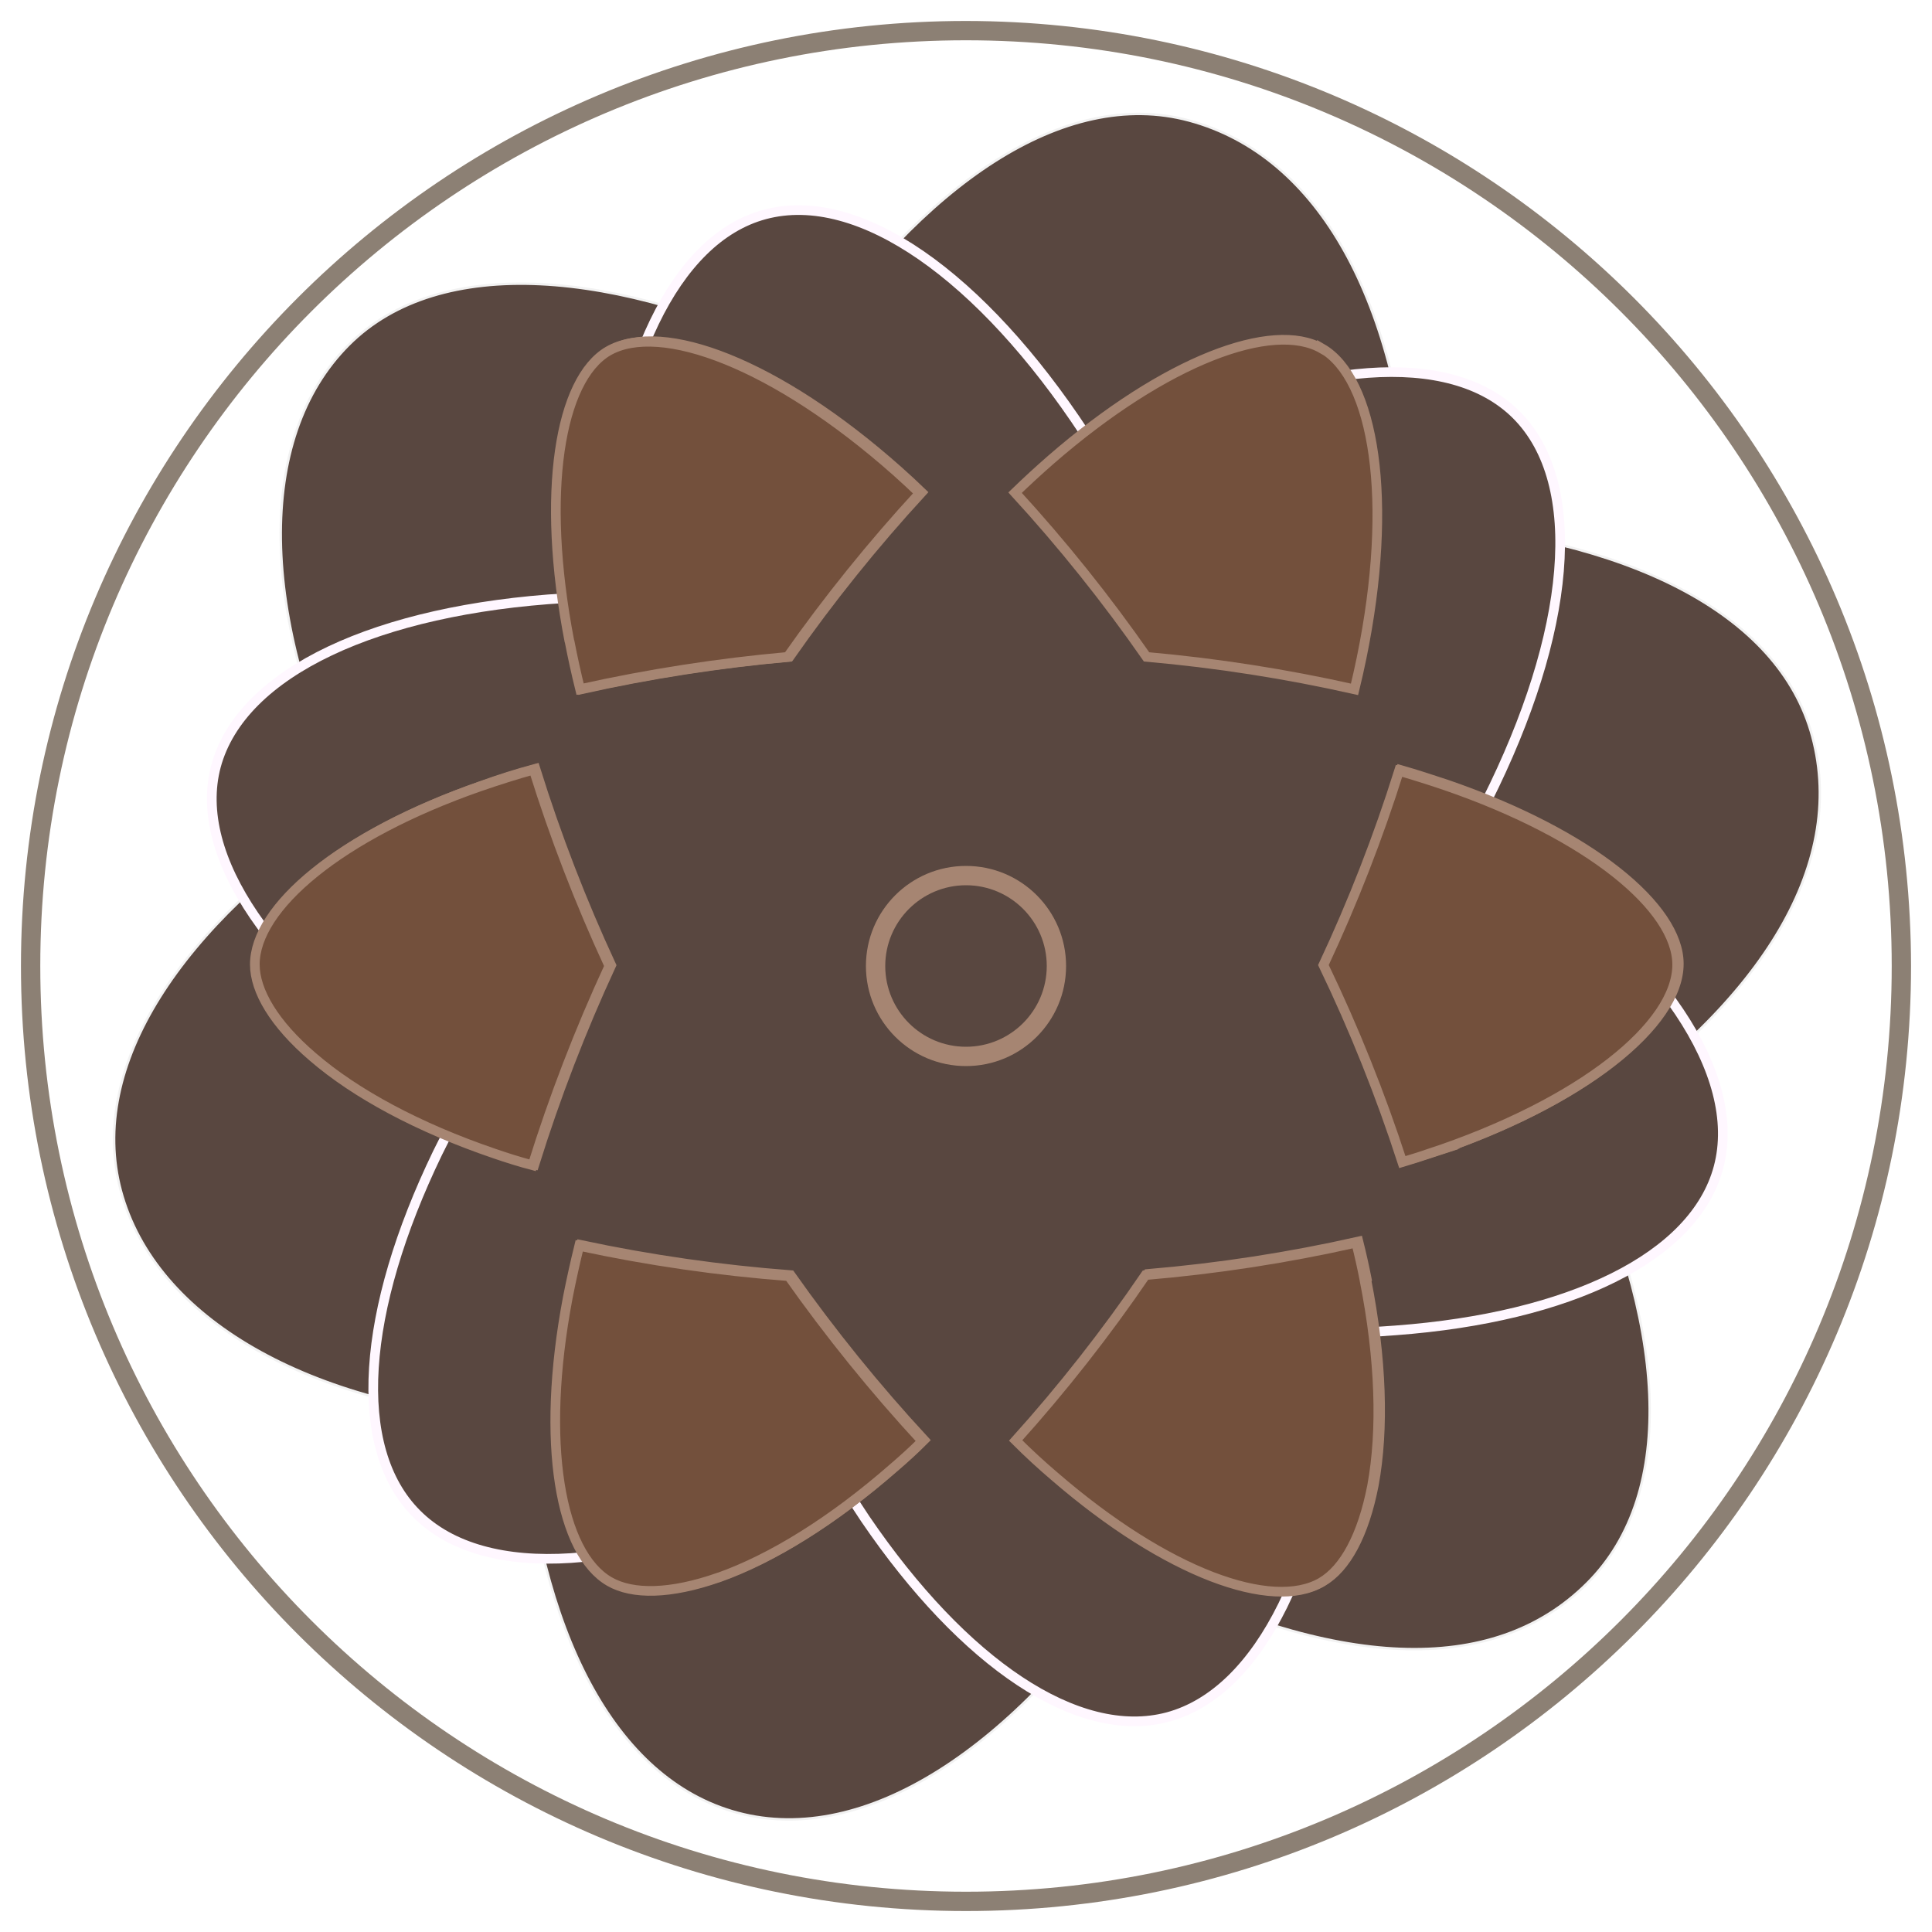
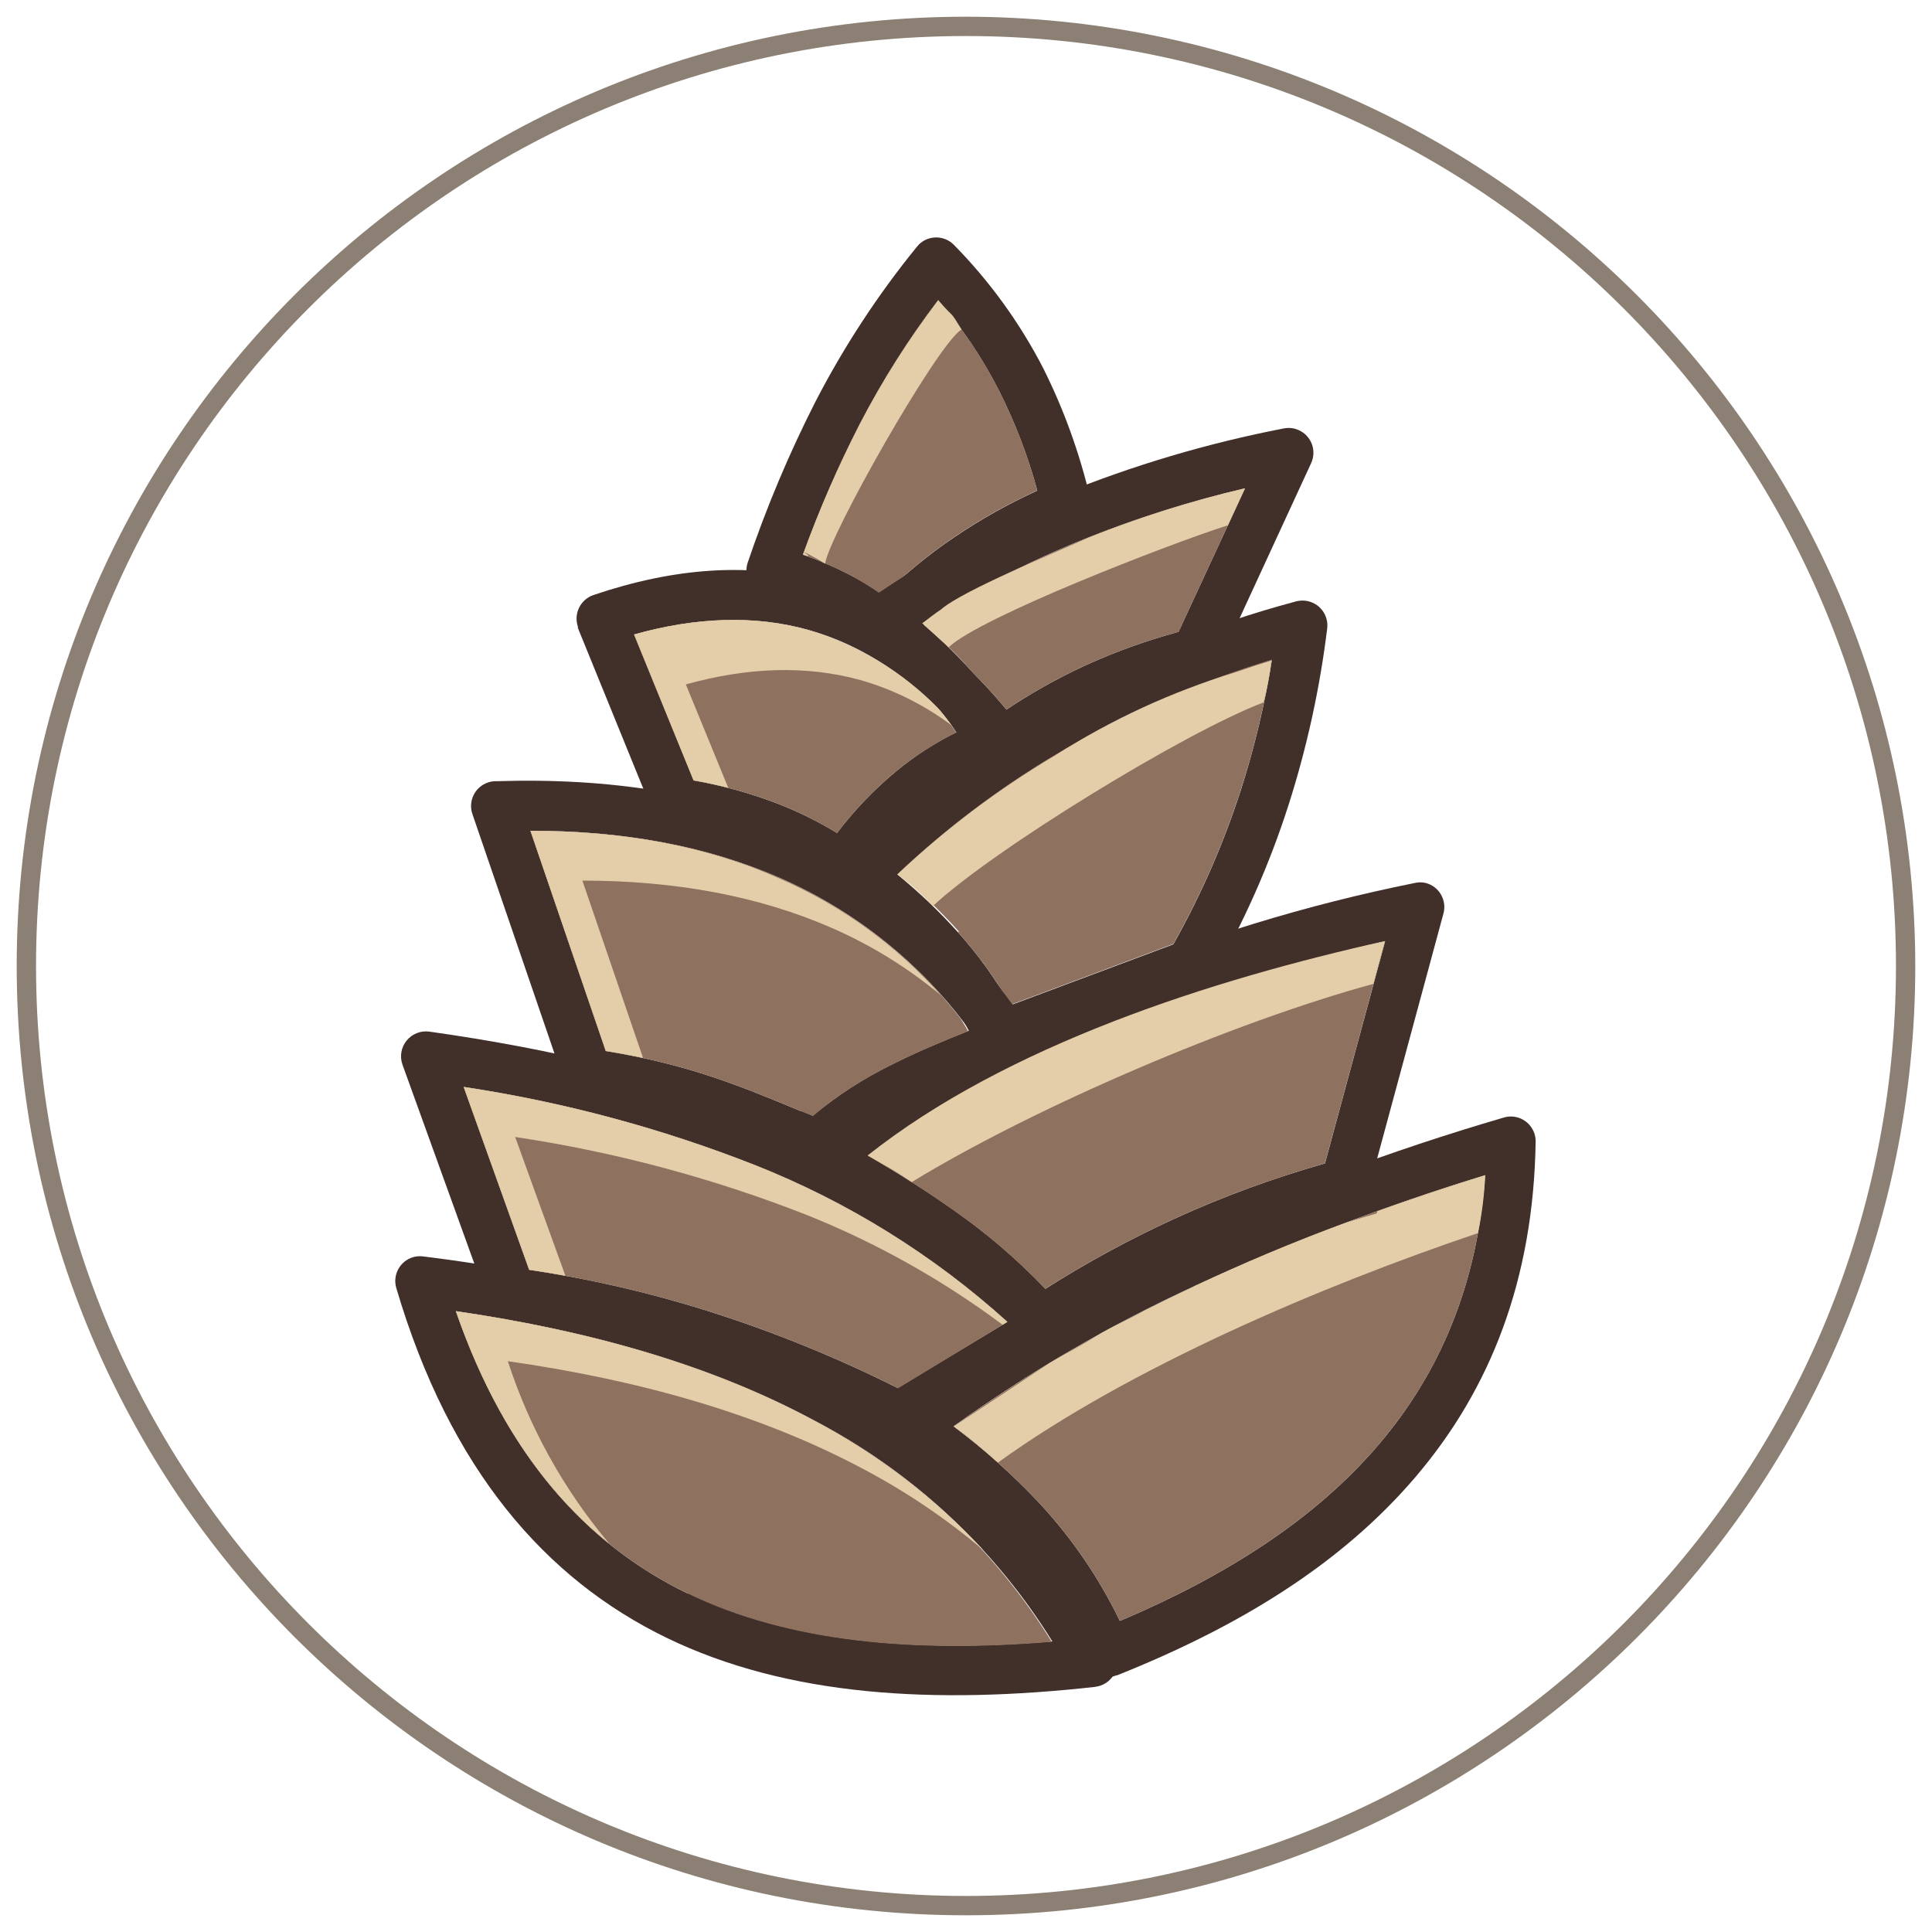
<svg xmlns="http://www.w3.org/2000/svg" viewBox="0 0 200 200">
  <defs>
-     <style>.cls-1{fill:#8c8074;}.cls-2,.cls-3{fill:#594740;}.cls-2{stroke:#f2f2f2;stroke-width:0.25px;}.cls-2,.cls-3,.cls-4{stroke-miterlimit:10;}.cls-3{stroke:#fff7ff;}.cls-4{fill:#73503c;stroke:#a68572;}.cls-5{fill:#a68572;}</style>
+     <style>.cls-1{fill:#8c8074;}.cls-2{fill:#412f29;}.cls-3{fill:#8e715e;}.cls-3,.cls-4{fill-rule:evenodd;}.cls-4{fill:#e4cda9;}</style>
  </defs>
  <g id="Layer_7" data-name="Layer 7">
-     <path class="cls-1" d="M100,4.17A95.83,95.83,0,1,1,4.17,100,95.82,95.82,0,0,1,100,4.17m0-2A97.83,97.83,0,1,0,197.83,100,97.93,97.93,0,0,0,100,2.17Z" />
-     <path class="cls-2" d="M36.11,35.69c-9.69,9.68-9.27,28.18.54,48.18-18,12-27.59,26.52-24.14,39.39,3.55,13.22,19.39,22.37,41.62,23.86,1.61,21.51,9.38,37.11,22.25,40.54,13.23,3.53,28.68-6.81,41.07-25.33,20.66,10.4,37.05,11.37,46.86,1.56,9.46-9.45,8.17-27.11-1.48-46.87,19.39-12.8,28.38-27.37,24.78-40.77-3.46-12.92-19.4-20.62-41.34-22.14-1.37-23-9.76-38-23.17-41.63C110.18,9,95.55,19,83.27,37.24,63.85,27.86,45.52,26.27,36.11,35.69Z" />
-     <path class="cls-3" d="M119.05,45.41q-2.44,1.19-4.82,2.51c-.63-1-1.27-2.06-1.94-3.07C101.6,28.61,88.94,19.57,79.17,22.2,69.81,24.71,63.66,38,62.39,56.34c-.12,1.81-.2,3.63-.23,5.44-1.21,0-2.42.07-3.63.14C39.12,63.08,25,69.54,22.36,79.31c-2.5,9.37,5.94,21.32,21.2,31.59,1.52,1,3,2,4.62,2.93-1,1.87-2,3.72-2.89,5.54-7.85,16.25-9,30.54-2.13,37.37,7.05,7.06,22.39,5.87,39.24-2.39,1.36-.68,2.71-1.38,4-2.12,1,1.68,2.07,3.34,3.17,5,10.16,14.92,22,23,31.31,20.52,9.64-2.59,16.28-16.47,17.53-35.2.1-1.48.16-3,.19-4.56,2,0,3.93-.13,5.88-.27,18-1.35,30.93-7.55,33.42-16.88,2.57-9.64-6.14-22.33-21.74-32.77q-1.78-1.19-3.72-2.36c.5-.93,1-1.86,1.45-2.77,8.73-17.38,10.23-32.86,3.08-40-6.86-6.85-21.43-5.54-38,2.53Z" />
-     <path class="cls-4" d="M148.06,119.36c-.88.29-1.79.57-2.71.84a162,162,0,0,0-8.15-20.39A161.42,161.42,0,0,0,145,79.71c1.65.47,3.25,1,4.79,1.51,14.9,5.13,24,12.71,24,18.55,0,6.23-9.82,14.31-25.75,19.59Zm-6.62,13.1c1.61,8.14,1.84,15.5.78,21.25-1,5.17-2.89,8.62-5.28,10-5.07,2.94-15.92-.88-27.62-11q-2-1.74-4-3.69a162.28,162.28,0,0,0,13.49-17.14,160.63,160.63,0,0,0,21.81-3.36c.33,1.32.62,2.62.87,3.89ZM74.57,163.2c-5,1.75-8.91,1.8-11.3.43-5.08-2.93-7.19-14.24-4.31-29.41.34-1.79.74-3.57,1.18-5.34A164.08,164.08,0,0,0,81.84,132a166.12,166.12,0,0,0,13.82,17.07c-1,1-2,1.91-3.07,2.83-6.25,5.46-12.51,9.33-18,11.28ZM51.34,119.32c-7.85-2.68-14.34-6.17-18.78-10-4-3.42-6-6.81-6-9.57,0-5.86,8.74-13.34,23.32-18.42q2.75-1,5.54-1.75a165.4,165.4,0,0,0,7.85,20.34,168.51,168.51,0,0,0-7.95,20.62C54,120.18,52.65,119.77,51.34,119.32Zm7.79-53c-3-15.46-1-27.13,4-30C68.55,33.15,80.46,37.59,93,48.74c.8.71,1.61,1.46,2.41,2.23A164,164,0,0,0,81.72,68a168,168,0,0,0-21.49,3.34c-.41-1.65-.78-3.3-1.1-5Zm77.71-30.26c5.39,3.11,7.49,15.65,4.1,32.1-.22,1.07-.46,2.13-.72,3.2A163.05,163.05,0,0,0,118.69,68a161.74,161.74,0,0,0-13.61-17c1.2-1.16,2.44-2.3,3.7-3.4,11.89-10.34,23-14.43,28.06-11.51Z" />
-     <path class="cls-4" d="M147.88,119.45c-.88.29-1.79.57-2.71.85A162.72,162.72,0,0,0,137,99.9a161.42,161.42,0,0,0,7.83-20.1q2.47.72,4.79,1.51c14.9,5.13,24,12.71,24,18.56,0,6.22-9.82,14.3-25.75,19.58Zm-6.62,13.11c1.61,8.13,1.84,15.49.78,21.25-1,5.17-2.89,8.61-5.27,10-5.08,2.94-15.93-.88-27.63-11-1.35-1.15-2.7-2.39-4-3.69A161.26,161.26,0,0,0,118.58,132a160.63,160.63,0,0,0,21.81-3.36q.5,2,.87,3.9ZM74.39,163.3c-5,1.75-8.91,1.8-11.3.42-5.08-2.93-7.19-14.24-4.31-29.41q.53-2.69,1.18-5.34a160.83,160.83,0,0,0,21.7,3.14,167.36,167.36,0,0,0,13.82,17.08c-1,1-2,1.9-3.07,2.82-6.25,5.46-12.51,9.34-18,11.29ZM51.16,119.41c-7.85-2.68-14.34-6.17-18.78-10-4-3.42-6-6.82-6-9.57,0-5.87,8.74-13.35,23.32-18.43,1.83-.63,3.68-1.22,5.54-1.74A165.9,165.9,0,0,0,63.08,100a169.25,169.25,0,0,0-7.95,20.63C53.8,120.28,52.47,119.86,51.16,119.41Zm7.79-53c-3-15.47-1-27.13,4-30.06,5.38-3.12,17.29,1.33,29.85,12.47.8.72,1.61,1.46,2.41,2.23A166.11,166.11,0,0,0,81.54,68a168,168,0,0,0-21.49,3.34q-.61-2.47-1.1-5Z" />
-     <path class="cls-5" d="M100,91.64A8.36,8.36,0,1,1,91.64,100,8.37,8.37,0,0,1,100,91.64m0-2A10.36,10.36,0,1,0,110.36,100,10.36,10.36,0,0,0,100,89.64Z" />
+     <path class="cls-1" d="M100,3.73A96.27,96.27,0,1,1,3.73,100,96.27,96.27,0,0,1,100,3.73m0-2A98.27,98.27,0,1,0,198.27,100,98.39,98.39,0,0,0,100,1.73Z" />
+     <path class="cls-2" d="M113.42,174.62c-16.65,1.85-31.88,1-44.4-5.07s-22.44-17.38-28-36.23a2.57,2.57,0,0,1,1.75-3.18,2.54,2.54,0,0,1,1-.08h0c16.19,2,30.67,5.88,42.79,12.39s22.07,15.81,28.78,28.42a2.55,2.55,0,0,1-2,3.75Zm-42.17-9.7c10.57,5.1,23.47,6.18,37.69,5A63.6,63.6,0,0,0,84.19,147c-10.52-5.65-23-9.23-37-11.27,5.19,15,13.53,24.16,24,29.23" />
+     <path class="cls-2" d="M98.72,147.66a68.73,68.73,0,0,1,8.81,7.87,49.74,49.74,0,0,1,8.4,12.27c11-4.66,20.25-10.56,26.81-18.28,6.29-7.39,10.2-16.51,11-27.86a236.27,236.27,0,0,0-30.14,11.5,151.28,151.28,0,0,0-24.9,14.5m5,11.37a73,73,0,0,0-10.85-9.28h0a2.51,2.51,0,0,1-.52-.51,2.57,2.57,0,0,1,.46-3.6,153.5,153.5,0,0,1,28.59-17.12,247.89,247.89,0,0,1,34.29-12.83h0a2.47,2.47,0,0,1,.77-.11,2.57,2.57,0,0,1,2.53,2.59c-.22,14.32-4.7,25.63-12.39,34.67s-18.23,15.51-30.94,20.59l-.08,0a2.58,2.58,0,0,1-3.37-1.36A45,45,0,0,0,103.77,159" />
+     <path class="cls-2" d="M92.92,143.69l11.36-6.85A86.38,86.38,0,0,0,78.1,120.59,138.83,138.83,0,0,0,48,112.52l6.78,18.93a120.06,120.06,0,0,1,18.49,4.26,133.67,133.67,0,0,1,19.7,8m16.89-4.18-15.38,9.27a2.59,2.59,0,0,1-2.56.14,130.41,130.41,0,0,0-20.18-8.31,115.9,115.9,0,0,0-19-4.27,2.57,2.57,0,0,1-2.25-1.71L41.66,110.2h0a2.58,2.58,0,0,1,2.77-3.41c12.53,1.77,24.53,4.53,35.6,9a90.4,90.4,0,0,1,30.14,19.55,2.55,2.55,0,0,1-.36,4.14" />
+     <path class="cls-2" d="M89.82,119.61c3.11,1.8,6.13,3.69,9,5.73a62.51,62.51,0,0,1,9.4,8.08,111.46,111.46,0,0,1,13.3-7.23,108.38,108.38,0,0,1,15.64-5.75l6.23-23a165.82,165.82,0,0,0-27.61,8.78,178.24,178.24,0,0,0-25.95,13.41m6,9.91A123.54,123.54,0,0,0,83.67,122a2.52,2.52,0,0,1-1-.88,2.58,2.58,0,0,1,.75-3.56,185.33,185.33,0,0,1,30.36-16.15,173.6,173.6,0,0,1,32.66-10h0a2.45,2.45,0,0,1,1.17,0,2.57,2.57,0,0,1,1.82,3.14l-7.71,28.49a2.57,2.57,0,0,1-1.82,1.83,102.5,102.5,0,0,0-16.27,5.84,106.65,106.65,0,0,0-14.45,8.06h0a2.56,2.56,0,0,1-3.37-.47,55.22,55.22,0,0,0-10-8.92" />
+     <path class="cls-2" d="M83.57,120.84,81,119.76c-6.26-2.61-11.64-4.85-20.55-6.14a2.56,2.56,0,0,1-2.09-1.76L48.91,84.29A2.57,2.57,0,0,1,50.52,81a2.5,2.5,0,0,1,.89-.13c11.66-.37,22.24,1.25,31.48,5.32a53.92,53.92,0,0,1,23.64,20.27,2.58,2.58,0,0,1-.72,3.56,2.81,2.81,0,0,1-.58.28,109.51,109.51,0,0,0-10.57,4.46,34.13,34.13,0,0,0-8.23,5.58,2.58,2.58,0,0,1-2.86.47M82.94,115l1.2.5a40.65,40.65,0,0,1,8.2-5.31c2.54-1.28,5.24-2.42,8.06-3.53A48.36,48.36,0,0,0,80.82,90.92C73.18,87.56,64.48,86,54.91,86l7.8,22.8c8.63,1.4,14,3.65,20.23,6.24m22.29-4.69-3-1a2.56,2.56,0,0,0,3,1" />
+     <path class="cls-2" d="M92.89,90.52a56.83,56.83,0,0,1,6.29,6,43,43,0,0,1,5.43,7.54l16.85-6.3a86.68,86.68,0,0,0,7-16,91.85,91.85,0,0,0,3.21-13.44,103.48,103.48,0,0,0-20.7,8.85,92.3,92.3,0,0,0-18,13.3m2.45,9.42a54.28,54.28,0,0,0-7.89-7.17h0a1.86,1.86,0,0,1-.26-.23,2.56,2.56,0,0,1,0-3.63,98.39,98.39,0,0,1,21.2-16.16,111.29,111.29,0,0,1,25.68-10.44,2.66,2.66,0,0,1,1-.07,2.57,2.57,0,0,1,2.24,2.87,99.94,99.94,0,0,1-4,18.27,91.28,91.28,0,0,1-7.81,17.67,2.56,2.56,0,0,1-1.37,1.19l-19.65,7.35a2.57,2.57,0,0,1-3.4-1.21,37.29,37.29,0,0,0-5.73-8.44" />
+     <path class="cls-2" d="M71.8,80.79a46.92,46.92,0,0,1,8.54,2.34,38.94,38.94,0,0,1,6.31,3.1,38.41,38.41,0,0,1,6.13-6.4,31.89,31.89,0,0,1,6.54-4.18c-4.84-5.49-10.06-8.87-15.6-10.43S72,63.89,65.64,65.68Zm6.71,7.13a42.54,42.54,0,0,0-8.93-2.29h0a2.55,2.55,0,0,1-2-1.57L59.82,65h0a.58.58,0,0,0,0-.14,2.58,2.58,0,0,1,1.61-3.26c8.34-2.83,16.28-3.45,23.72-1.35S99.31,67.1,105.42,75a2.4,2.4,0,0,1,.52.89,2.57,2.57,0,0,1-1.6,3.27A26.75,26.75,0,0,0,96,83.79a34.76,34.76,0,0,0-6.58,7.33l-.09.14a2.57,2.57,0,0,1-3.59.57,31.61,31.61,0,0,0-7.26-3.91" />
+     <path class="cls-2" d="M95.47,64.54a51.71,51.71,0,0,1,4.47,4.25,34.58,34.58,0,0,1,3.84,4.94,59.53,59.53,0,0,1,8.54-4.83A62.15,62.15,0,0,1,122,65.41l6.88-14.85A114.69,114.69,0,0,0,111.76,56a99.74,99.74,0,0,0-16.29,8.5m.71,7.73a53.13,53.13,0,0,0-6.59-5.88h0a2.71,2.71,0,0,1-.55-.57,2.57,2.57,0,0,1,.64-3.57,105,105,0,0,1,20.13-11,123.42,123.42,0,0,1,23.09-6.86h0a2.53,2.53,0,0,1,1.57.19,2.56,2.56,0,0,1,1.26,3.4L126.2,68.6a2.56,2.56,0,0,1-1.75,1.49,57.13,57.13,0,0,0-10,3.48,54.78,54.78,0,0,0-9.86,5.87,2.5,2.5,0,0,1-.54.35,2.57,2.57,0,0,1-3.43-1.2,26.1,26.1,0,0,0-4.44-6.32" />
+     <path class="cls-2" d="M83.15,57.42a38.38,38.38,0,0,1,4.52,1.93,27.38,27.38,0,0,1,3.77,2.29,51,51,0,0,1,7.31-6,58.84,58.84,0,0,1,8.63-4.85,54.41,54.41,0,0,0-3.94-10.3,46.78,46.78,0,0,0-6.32-9.42A88.12,88.12,0,0,0,89,43.91a115.57,115.57,0,0,0-5.88,13.51m2.18,6.51a38,38,0,0,0-6.22-2.45h0l-.08,0a2.56,2.56,0,0,1-1.59-3.26,125.55,125.55,0,0,1,7-16.63,93,93,0,0,1,10.47-16,3.23,3.23,0,0,1,.25-.29,2.57,2.57,0,0,1,3.63.06A52.55,52.55,0,0,1,108,38.13a61.34,61.34,0,0,1,4.84,13.37,2.58,2.58,0,0,1-1.47,3.12,55.45,55.45,0,0,0-9.76,5.24,46.55,46.55,0,0,0-8.09,7h0a2.56,2.56,0,0,1-3.63.15,20.37,20.37,0,0,0-4.58-3.09" />
+     <path class="cls-3" d="M84.19,147c-10.52-5.64-23-9.23-37-11.27,5.19,15,13.53,24.16,24,29.23s23.47,6.18,37.69,5A63.6,63.6,0,0,0,84.19,147" />
+     <path class="cls-3" d="M123.62,133.16a151.28,151.28,0,0,0-24.9,14.5,68.73,68.73,0,0,1,8.81,7.87,49.74,49.74,0,0,1,8.4,12.27c11-4.66,20.25-10.56,26.81-18.28,6.29-7.39,10.2-16.5,11-27.86a236.85,236.85,0,0,0-30.14,11.5" />
+     <path class="cls-3" d="M108.21,133.42a111.46,111.46,0,0,1,13.3-7.23,108.38,108.38,0,0,1,15.64-5.75l6.23-23a167.17,167.17,0,0,0-27.62,8.78,178.65,178.65,0,0,0-25.94,13.41c3.11,1.8,6.13,3.69,9,5.73a62.51,62.51,0,0,1,9.4,8.08" />
+     <path class="cls-3" d="M104.28,136.84A86.38,86.38,0,0,0,78.1,120.59,138.83,138.83,0,0,0,48,112.52l6.78,18.93a121.24,121.24,0,0,1,18.49,4.26,133.67,133.67,0,0,1,19.7,8Z" />
+     <path class="cls-3" d="M84.14,115.52a40.65,40.65,0,0,1,8.2-5.31c2.48-1.25,5.12-2.37,7.88-3.46-.24-.43-.49-.86-.75-1.28A48.17,48.17,0,0,0,80.82,90.92C73.18,87.56,64.48,86,54.91,86l7.8,22.8c8.63,1.4,14,3.65,20.23,6.24Z" />
+     <path class="cls-3" d="M99.18,96.52a43.66,43.66,0,0,1,4.53,6c.37.47.73.94,1.09,1.43l16.66-6.23a86,86,0,0,0,7-16,91.85,91.85,0,0,0,3.21-13.44,103.48,103.48,0,0,0-20.7,8.85,92.3,92.3,0,0,0-18,13.3,56.83,56.83,0,0,1,6.29,6" />
+     <path class="cls-3" d="M86.65,86.24a38.1,38.1,0,0,1,6.13-6.41,32.15,32.15,0,0,1,6.22-4,27.72,27.72,0,0,0-1.91-2.51,31.21,31.21,0,0,0-13.38-8.07c-5.62-1.59-11.67-1.33-18.07.46L71.8,80.79a46.92,46.92,0,0,1,8.54,2.34,38.17,38.17,0,0,1,6.31,3.11" />
+     <path class="cls-3" d="M99.94,68.79c.28.3.54.6.8.89,1.17,1.16,2.32,2.41,3.45,3.77a59.27,59.27,0,0,1,8.13-4.55A62.15,62.15,0,0,1,122,65.41l6.88-14.85A114.69,114.69,0,0,0,111.76,56a100.89,100.89,0,0,0-15.11,7.75c-.34.3-.66.6-1,.91a50.5,50.5,0,0,1,4.28,4.09" />
+     <path class="cls-3" d="M93.49,59.71a52.45,52.45,0,0,1,5.26-4.09,58.84,58.84,0,0,1,8.63-4.85,54.41,54.41,0,0,0-3.94-10.3,46.78,46.78,0,0,0-6.32-9.42A88.12,88.12,0,0,0,89,43.91a115.57,115.57,0,0,0-5.88,13.51,38.38,38.38,0,0,1,4.52,1.93,28.59,28.59,0,0,1,3.34,2c.82-.56,1.65-1.1,2.48-1.63" />
+     <path class="cls-4" d="M84.19,147c-10.52-5.64-23-9.23-37-11.27,3.77,10.88,9.19,18.69,15.9,24.09a56.32,56.32,0,0,1-10.52-18.91c14,2,26.47,5.62,37,11.27a69.17,69.17,0,0,1,12.26,8.32A66.4,66.4,0,0,0,84.19,147" />
+     <path class="cls-4" d="M123.62,133.16q-2.66,1.25-5.23,2.55c-1.63.93-3.44,1.67-5,2.66s-3.19,1.8-4.74,2.73h0l-9.92,6.56a57.15,57.15,0,0,1,4.57,3.75C117,141.52,137,133.05,153,127.65a37.56,37.56,0,0,0,.75-6q-5.72,1.77-11.17,3.73l-.06.23c-1,.29-2.06.6-3.08.92-5.5,2-10.79,4.25-15.83,6.62" />
+     <path class="cls-4" d="M142.17,101.85l1.2-4.43c-18,4-39.19,10.81-53.55,22.19,2.15,1.26,2.53,1.4,4.56,2.76,12.76-7.79,33.34-16.58,47.79-20.52" />
+     <path class="cls-4" d="M104.28,136.84A86.38,86.38,0,0,0,78.1,120.59,138.83,138.83,0,0,0,48,112.52l6.78,18.93c1.25.18,2.49.39,3.75.62L53.33,117.7a139,139,0,0,1,30.15,8.06,89.68,89.68,0,0,1,20.31,11.38Z" />
+     <path class="cls-4" d="M97.36,103a47.75,47.75,0,0,0-16.54-12C73.18,87.56,64.48,86,54.91,86l7.8,22.8c1.36.22,2.64.46,3.86.72L60.29,91.16c9.57,0,18.27,1.58,25.91,4.94A47.09,47.09,0,0,1,97.36,103" />
+     <path class="cls-4" d="M130.81,72.71a31.9,31.9,0,0,0,.81-4.34c-1.28.4-2.53.81-3.78,1.24a75.64,75.64,0,0,0-18.63,8.6A92.64,92.64,0,0,0,92.89,90.52a24.68,24.68,0,0,1,3.68,3.28c6.09-5.73,26.07-18,34.24-21.09" />
+     <path class="cls-4" d="M98.5,75.07c-.44-.6-.91-1.19-1.41-1.78a31.21,31.21,0,0,0-13.38-8.07c-5.62-1.59-11.67-1.33-18.07.46L71.8,80.79c1.23.21,2.42.47,3.59.77L71,70.85c6.4-1.78,12.45-2,18.07-.45a29,29,0,0,1,9.41,4.67" />
+     <path class="cls-4" d="M98.21,67c3.22-3.08,22.65-10.62,28.91-12.63l1.77-3.83a114,114,0,0,0-16.21,5.11c-3.16,1.45-13.05,5.47-15.29,7.46-.58.36-1.35,1-1.92,1.41Z" />
+     <path class="cls-4" d="M99.53,34.09c-1.3-2.13-.65-1-2.41-3A88.12,88.12,0,0,0,89,43.91a115.57,115.57,0,0,0-5.88,13.51c1.62.58-.83-.77.56-.06.6.31,1.17.62,1.73,1,.45-3,11.6-22.67,14.09-24.22" />
  </g>
</svg>
